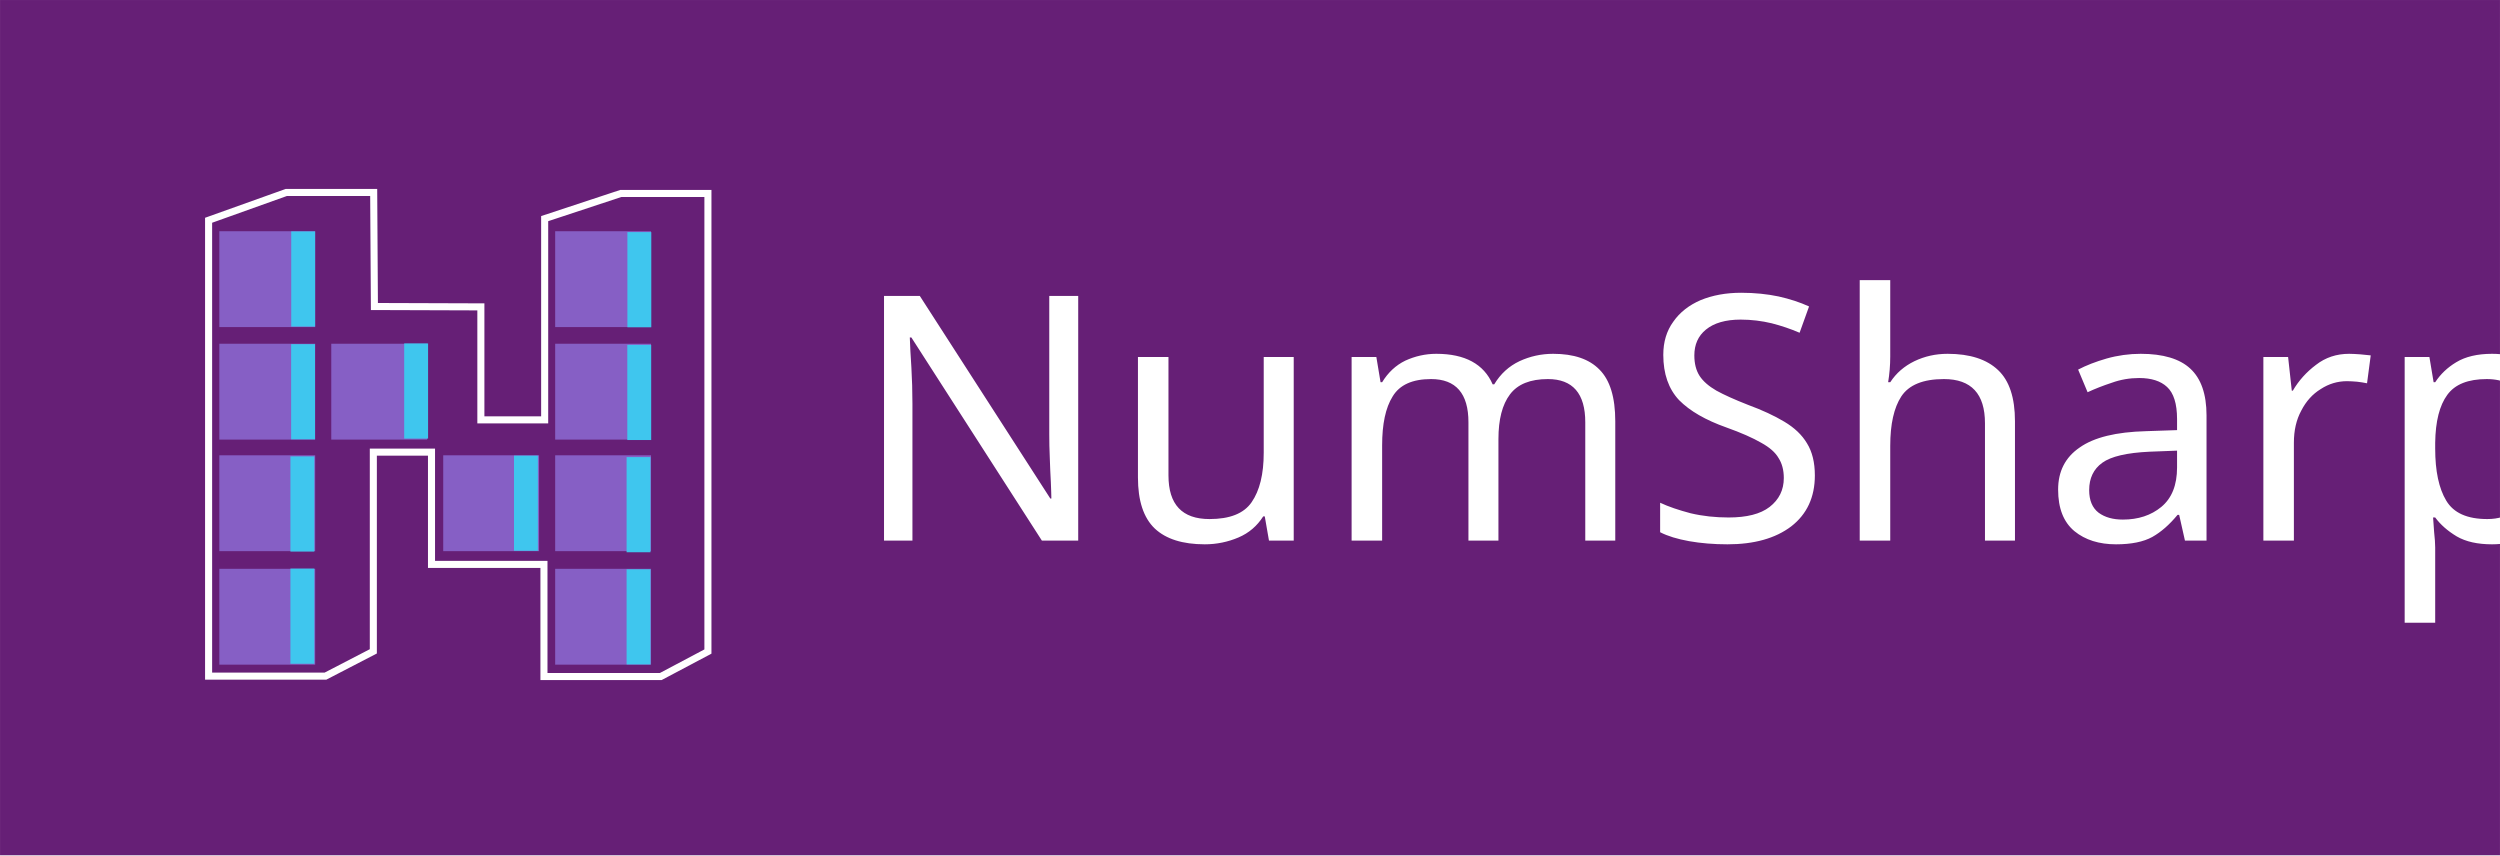
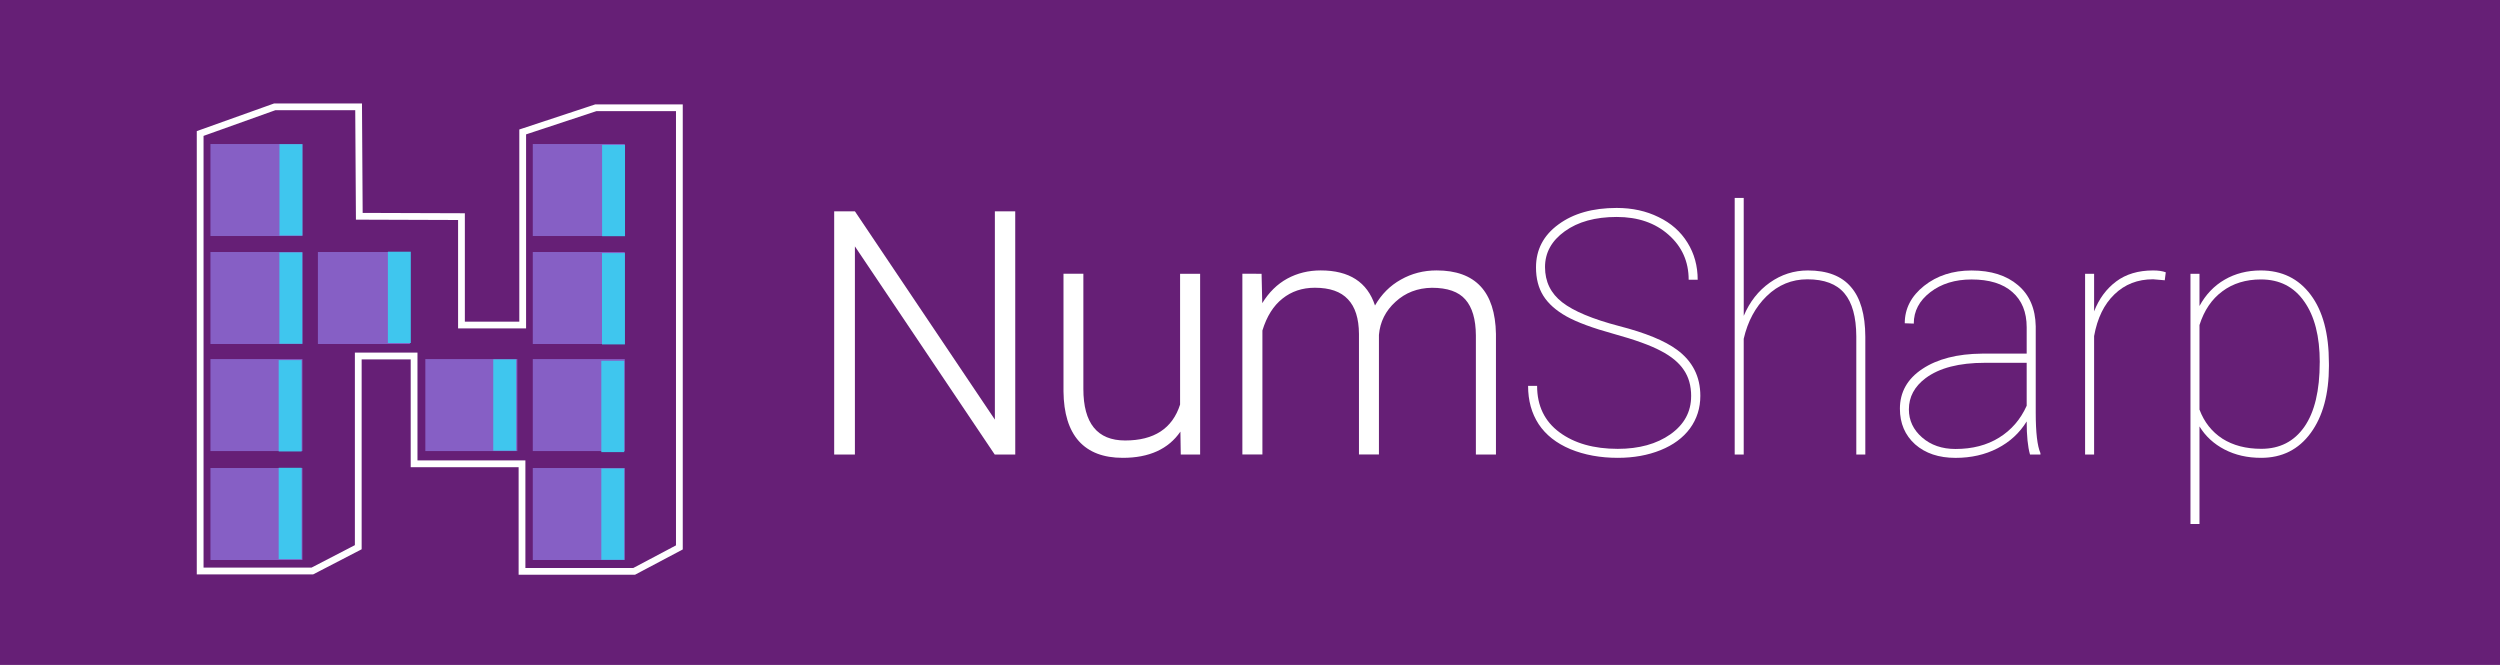
- <svg xmlns="http://www.w3.org/2000/svg" width="280.532" height="95.964" viewBox="0 0 74.224 25.391" version="1.1" id="svg8">
+ <svg xmlns="http://www.w3.org/2000/svg" width="292.317" height="77.75" viewBox="0 0 77.342 20.571" version="1.1" id="svg8">
  <defs id="defs2">
    </defs>
-   <g id="layer1" transform="translate(-1.879031,-355.7375)">
-     <g id="g1368">
-       <rect y="355.738" x="1.879" height="25.391" width="74.224" id="rect1330-0-7" style="opacity:1;vector-effect:none;fill:#661f76;fill-opacity:1;fill-rule:nonzero;stroke:none;stroke-width:0.163;stroke-linecap:butt;stroke-linejoin:miter;stroke-miterlimit:4;stroke-dasharray:none;stroke-dashoffset:0;stroke-opacity:1" />
-       <text id="text6563-9-6-3" y="371.788" x="27.14" style="font-style:normal;font-weight:normal;font-size:10.165px;line-height:1.25;font-family:sans-serif;letter-spacing:0px;word-spacing:0px;fill:#000000;fill-opacity:1;stroke:none;stroke-width:0.254" xml:space="preserve">
-         <tspan style="font-style:normal;font-variant:normal;font-weight:normal;font-stretch:normal;font-family:Calibri;-inkscape-font-specification:Calibri;fill:#ffffff;stroke-width:0.254" y="371.788" x="27.14" id="tspan6561-9-3-3">NumSharp</tspan>
-       </text>
+   <g id="layer1" transform="translate(-1.879031,-358.0054)">
+     <rect style="opacity:1;vector-effect:none;fill:#661f76;fill-opacity:1;fill-rule:nonzero;stroke:none;stroke-width:0.163;stroke-linecap:butt;stroke-linejoin:miter;stroke-miterlimit:4;stroke-dasharray:none;stroke-dashoffset:0;stroke-opacity:1" id="rect1330-0-7" width="77.342" height="20.571" x="1.879" y="358.005" />
+     <g id="g925" transform="translate(0,-0.1417579)">
      <g id="g1336">
        <g transform="matrix(1.518964,0,0,1.518964,5.99799,-73.05395)" id="g6243-6-1">
          <rect y="284.3" x="-5.1437475e-008" height="12.7" width="12.7" id="rect6041-70-2" style="opacity:1;vector-effect:none;fill:none;fill-opacity:1;fill-rule:nonzero;stroke:none;stroke-width:0.446;stroke-linecap:butt;stroke-linejoin:miter;stroke-miterlimit:4;stroke-dasharray:none;stroke-dashoffset:0;stroke-opacity:1" />
          <g transform="translate(0.1870887,0.1403165)" id="g6208-3-4">
            <path style="opacity:1;vector-effect:none;fill:#661f76;fill-opacity:1;fill-rule:nonzero;stroke:#ffffff;stroke-width:0.138;stroke-linecap:butt;stroke-linejoin:miter;stroke-miterlimit:4;stroke-dasharray:none;stroke-dashoffset:0;stroke-opacity:1" d="m 2.696,285.914 -1.518,0.543 v 8.911 h 2.284 l 0.936,-0.485 v -3.894 h 1.137 v 2.195 h 2.198 v 2.191 h 2.284 l 0.921,-0.488 v -8.954 H 9.236 l -1.489,0.492 v 3.933 H 6.5 v -2.208 l -2.081,-0.007 -0.014,-2.229 z" id="rect4571-6-0-9-1-9-1-1-1" />
            <g id="g5024-0-7" transform="matrix(0.8432578,0,0,0.8432578,-14.71372,31.82789)">
              <g transform="translate(-0.0378995,-0.083035)" id="g4992-3-7">
                <path style="opacity:1;vector-effect:none;fill:#865fc5;fill-opacity:1;fill-rule:nonzero;stroke:#661f76;stroke-width:0.04;stroke-linecap:butt;stroke-linejoin:miter;stroke-miterlimit:4;stroke-dasharray:none;stroke-dashoffset:0;stroke-opacity:1" d="m 19.112,310.101 h 2.262 v 2.262 h -2.262 z" id="rect4573-79-7-2-0-5-7-9-5" />
                <path style="opacity:1;vector-effect:none;fill:#865fc5;fill-opacity:1;fill-rule:nonzero;stroke:#661f76;stroke-width:0.04;stroke-linecap:butt;stroke-linejoin:miter;stroke-miterlimit:4;stroke-dasharray:none;stroke-dashoffset:0;stroke-opacity:1" d="m 19.112,307.47 h 2.262 v 2.262 h -2.262 z" id="rect4573-7-4-2-9-9-3-85-98" />
                <path style="opacity:1;vector-effect:none;fill:#865fc5;fill-opacity:1;fill-rule:nonzero;stroke:#661f76;stroke-width:0.04;stroke-linecap:butt;stroke-linejoin:miter;stroke-miterlimit:4;stroke-dasharray:none;stroke-dashoffset:0;stroke-opacity:1" d="m 19.112,304.884 h 2.262 v 2.262 h -2.262 z" id="rect4573-0-7-1-8-7-7-4-5" />
                <path style="opacity:1;vector-effect:none;fill:#865fc5;fill-opacity:1;fill-rule:nonzero;stroke:#661f76;stroke-width:0.04;stroke-linecap:butt;stroke-linejoin:miter;stroke-miterlimit:4;stroke-dasharray:none;stroke-dashoffset:0;stroke-opacity:1" d="m 21.707,304.884 h 2.262 v 2.262 h -2.262 z" id="rect4573-44-3-5-7-4-0-27-4" />
                <path style="opacity:1;vector-effect:none;fill:#865fc5;fill-opacity:1;fill-rule:nonzero;stroke:#661f76;stroke-width:0.04;stroke-linecap:butt;stroke-linejoin:miter;stroke-miterlimit:4;stroke-dasharray:none;stroke-dashoffset:0;stroke-opacity:1" d="m 24.302,307.47 h 2.262 v 2.262 h -2.262 z" id="rect4573-6-5-1-3-9-9-3-1" />
                <path style="opacity:1;vector-effect:none;fill:#865fc5;fill-opacity:1;fill-rule:nonzero;stroke:#661f76;stroke-width:0.04;stroke-linecap:butt;stroke-linejoin:miter;stroke-miterlimit:4;stroke-dasharray:none;stroke-dashoffset:0;stroke-opacity:1" d="m 26.897,310.101 h 2.262 v 2.262 h -2.262 z" id="rect4573-8-0-6-1-6-5-4-03" />
                <path style="opacity:1;vector-effect:none;fill:#865fc5;fill-opacity:1;fill-rule:nonzero;stroke:#661f76;stroke-width:0.04;stroke-linecap:butt;stroke-linejoin:miter;stroke-miterlimit:4;stroke-dasharray:none;stroke-dashoffset:0;stroke-opacity:1" d="m 26.897,307.47 h 2.262 v 2.262 h -2.262 z" id="rect4573-1-2-9-2-6-8-1-6" />
                <path style="opacity:1;vector-effect:none;fill:#865fc5;fill-opacity:1;fill-rule:nonzero;stroke:#661f76;stroke-width:0.04;stroke-linecap:butt;stroke-linejoin:miter;stroke-miterlimit:4;stroke-dasharray:none;stroke-dashoffset:0;stroke-opacity:1" d="m 26.897,304.884 h 2.262 v 2.262 h -2.262 z" id="rect4573-2-7-5-8-4-1-2-5" />
                <path style="opacity:1;vector-effect:none;fill:#865fc5;fill-opacity:1;fill-rule:nonzero;stroke:#661f76;stroke-width:0.04;stroke-linecap:butt;stroke-linejoin:miter;stroke-miterlimit:4;stroke-dasharray:none;stroke-dashoffset:0;stroke-opacity:1" d="m 26.897,302.276 h 2.262 v 2.262 h -2.262 z" id="rect4573-9-0-6-7-3-7-4-7" />
                <path style="opacity:1;vector-effect:none;fill:#865fc5;fill-opacity:1;fill-rule:nonzero;stroke:#661f76;stroke-width:0.04;stroke-linecap:butt;stroke-linejoin:miter;stroke-miterlimit:4;stroke-dasharray:none;stroke-dashoffset:0;stroke-opacity:1" d="m 19.112,302.276 h 2.262 v 2.262 h -2.262 z" id="rect4573-35-8-2-1-3-4-2" />
              </g>
            </g>
          </g>
        </g>
        <rect style="opacity:1;vector-effect:none;fill:#3fc6ee;fill-opacity:1;fill-rule:nonzero;stroke:none;stroke-width:0.132;stroke-linecap:butt;stroke-linejoin:miter;stroke-miterlimit:4;stroke-dasharray:none;stroke-dashoffset:0;stroke-opacity:1" id="rect1213" width="0.709" height="2.825" x="10.525" y="362.608" />
        <rect style="opacity:1;vector-effect:none;fill:#3fc6ee;fill-opacity:1;fill-rule:nonzero;stroke:none;stroke-width:0.132;stroke-linecap:butt;stroke-linejoin:miter;stroke-miterlimit:4;stroke-dasharray:none;stroke-dashoffset:0;stroke-opacity:1" id="rect1213-2" width="0.709" height="2.825" x="10.522" y="365.956" />
        <rect style="opacity:1;vector-effect:none;fill:#3fc6ee;fill-opacity:1;fill-rule:nonzero;stroke:none;stroke-width:0.132;stroke-linecap:butt;stroke-linejoin:miter;stroke-miterlimit:4;stroke-dasharray:none;stroke-dashoffset:0;stroke-opacity:1" id="rect1213-5" width="0.709" height="2.825" x="10.501" y="369.288" />
        <rect style="opacity:1;vector-effect:none;fill:#3fc6ee;fill-opacity:1;fill-rule:nonzero;stroke:none;stroke-width:0.132;stroke-linecap:butt;stroke-linejoin:miter;stroke-miterlimit:4;stroke-dasharray:none;stroke-dashoffset:0;stroke-opacity:1" id="rect1213-8" width="0.709" height="2.825" x="10.501" y="372.619" />
        <rect style="opacity:1;vector-effect:none;fill:#3fc6ee;fill-opacity:1;fill-rule:nonzero;stroke:none;stroke-width:0.132;stroke-linecap:butt;stroke-linejoin:miter;stroke-miterlimit:4;stroke-dasharray:none;stroke-dashoffset:0;stroke-opacity:1" id="rect1213-1" width="0.709" height="2.825" x="13.879" y="365.934" />
        <rect style="opacity:1;vector-effect:none;fill:#3fc6ee;fill-opacity:1;fill-rule:nonzero;stroke:none;stroke-width:0.132;stroke-linecap:butt;stroke-linejoin:miter;stroke-miterlimit:4;stroke-dasharray:none;stroke-dashoffset:0;stroke-opacity:1" id="rect1213-11" width="0.709" height="2.825" x="20.506" y="362.629" />
        <rect style="opacity:1;vector-effect:none;fill:#3fc6ee;fill-opacity:1;fill-rule:nonzero;stroke:none;stroke-width:0.132;stroke-linecap:butt;stroke-linejoin:miter;stroke-miterlimit:4;stroke-dasharray:none;stroke-dashoffset:0;stroke-opacity:1" id="rect1213-2-3" width="0.709" height="2.825" x="20.503" y="365.977" />
        <rect style="opacity:1;vector-effect:none;fill:#3fc6ee;fill-opacity:1;fill-rule:nonzero;stroke:none;stroke-width:0.132;stroke-linecap:butt;stroke-linejoin:miter;stroke-miterlimit:4;stroke-dasharray:none;stroke-dashoffset:0;stroke-opacity:1" id="rect1213-5-7" width="0.709" height="2.825" x="20.482" y="369.309" />
        <rect style="opacity:1;vector-effect:none;fill:#3fc6ee;fill-opacity:1;fill-rule:nonzero;stroke:none;stroke-width:0.132;stroke-linecap:butt;stroke-linejoin:miter;stroke-miterlimit:4;stroke-dasharray:none;stroke-dashoffset:0;stroke-opacity:1" id="rect1213-8-2" width="0.709" height="2.825" x="20.482" y="372.64" />
        <rect style="opacity:1;vector-effect:none;fill:#3fc6ee;fill-opacity:1;fill-rule:nonzero;stroke:none;stroke-width:0.132;stroke-linecap:butt;stroke-linejoin:miter;stroke-miterlimit:4;stroke-dasharray:none;stroke-dashoffset:0;stroke-opacity:1" id="rect1213-1-4" width="0.709" height="2.825" x="17.139" y="369.265" />
      </g>
+       <g id="text847" style="font-style:normal;font-variant:normal;font-weight:normal;font-stretch:normal;font-size:10.583px;line-height:1.25;font-family:'Roboto Light';-inkscape-font-specification:'Roboto Light, ';letter-spacing:-0.265px;word-spacing:0px;fill:#ffffff;fill-opacity:1;stroke:none;stroke-width:0.265" aria-label="NumSharp">
+         <path id="path883" style="letter-spacing:-0.265px;fill:#ffffff;stroke-width:0.265" d="m 33.288,372.208 h -0.636 l -4.325,-6.439 v 6.439 h -0.641 v -7.524 h 0.641 l 4.33,6.444 v -6.444 h 0.63 z" />
+         <path id="path885" style="letter-spacing:-0.265px;fill:#ffffff;stroke-width:0.265" d="m 38.397,371.5 q -0.558,0.811 -1.783,0.811 -0.894,0 -1.359,-0.517 -0.465,-0.522 -0.475,-1.54 v -3.638 h 0.615 v 3.561 q 0,1.597 1.292,1.597 1.344,0 1.7,-1.111 v -4.046 h 0.62 v 5.591 h -0.599 z" />
+         <path id="path887" style="letter-spacing:-0.265px;fill:#ffffff;stroke-width:0.265" d="m 40.908,366.617 0.021,0.909 q 0.31,-0.506 0.775,-0.76 0.465,-0.253 1.034,-0.253 1.323,0 1.679,1.085 0.3,-0.522 0.801,-0.801 0.501,-0.284 1.106,-0.284 1.798,0 1.835,1.964 v 3.731 H 47.538 v -3.685 q -0.005,-0.749 -0.326,-1.111 -0.315,-0.362 -1.034,-0.362 -0.667,0.01 -1.127,0.434 -0.46,0.419 -0.512,1.023 v 3.7 H 43.921 v -3.731 q -0.005,-0.718 -0.341,-1.07 -0.331,-0.357 -1.023,-0.357 -0.584,0 -1.003,0.336 -0.419,0.331 -0.62,0.987 v 3.834 h -0.62 v -5.591 z" />
+         <path id="path889" style="font-style:normal;font-variant:normal;font-weight:normal;font-stretch:normal;font-family:'Roboto Thin';-inkscape-font-specification:'Roboto Thin, ';letter-spacing:-0.265px;fill:#ffffff" d="m 54.198,370.404 q 0,-0.481 -0.227,-0.811 -0.222,-0.336 -0.708,-0.589 -0.481,-0.258 -1.457,-0.527 -0.977,-0.269 -1.468,-0.543 -0.486,-0.274 -0.713,-0.636 -0.227,-0.362 -0.227,-0.878 0,-0.822 0.692,-1.328 0.692,-0.512 1.804,-0.512 0.723,0 1.297,0.284 0.579,0.279 0.894,0.791 0.315,0.506 0.315,1.147 h -0.279 q 0,-0.842 -0.62,-1.39 -0.62,-0.553 -1.607,-0.553 -0.992,0 -1.607,0.444 -0.61,0.439 -0.61,1.106 0,0.677 0.532,1.09 0.532,0.413 1.757,0.734 1.225,0.315 1.793,0.734 0.723,0.532 0.723,1.426 0,0.568 -0.32,1.008 -0.32,0.434 -0.91,0.672 -0.589,0.238 -1.323,0.238 -0.816,0 -1.468,-0.269 -0.651,-0.274 -0.982,-0.775 -0.326,-0.501 -0.326,-1.183 h 0.279 q 0,0.925 0.692,1.437 0.692,0.512 1.804,0.512 0.987,0 1.628,-0.45 0.641,-0.455 0.641,-1.178 z" />
+         <path id="path891" style="font-style:normal;font-variant:normal;font-weight:normal;font-stretch:normal;font-family:'Roboto Thin';-inkscape-font-specification:'Roboto Thin, ';letter-spacing:-0.265px;fill:#ffffff" d="m 55.825,367.919 q 0.274,-0.651 0.806,-1.028 0.532,-0.377 1.178,-0.377 0.899,0 1.333,0.512 0.439,0.506 0.444,1.535 v 3.648 h -0.279 v -3.659 q -0.005,-0.899 -0.367,-1.328 -0.362,-0.434 -1.147,-0.434 -0.723,0 -1.256,0.517 -0.527,0.512 -0.713,1.323 v 3.581 h -0.279 v -7.938 h 0.279 z" />
+         <path id="path893" style="font-style:normal;font-variant:normal;font-weight:normal;font-stretch:normal;font-family:'Roboto Thin';-inkscape-font-specification:'Roboto Thin, ';letter-spacing:-0.265px;fill:#ffffff" d="m 64.681,372.208 q -0.103,-0.357 -0.103,-1.023 -0.331,0.537 -0.904,0.832 -0.574,0.295 -1.297,0.295 -0.775,0 -1.251,-0.419 -0.47,-0.424 -0.47,-1.101 0,-0.77 0.692,-1.23 0.698,-0.465 1.85,-0.475 h 1.38 v -0.816 q 0,-0.703 -0.444,-1.09 -0.439,-0.388 -1.261,-0.388 -0.765,0 -1.276,0.393 -0.512,0.393 -0.512,0.972 l -0.279,-0.01 q 0,-0.682 0.599,-1.158 0.599,-0.475 1.468,-0.475 0.904,0 1.437,0.455 0.532,0.45 0.548,1.271 v 2.672 q 0,0.92 0.145,1.251 v 0.046 z m -2.305,-0.171 q 0.785,0 1.349,-0.351 0.568,-0.351 0.853,-0.987 v -1.328 h -1.292 q -1.199,0 -1.835,0.475 -0.517,0.388 -0.517,0.966 0,0.512 0.408,0.868 0.408,0.357 1.034,0.357 z" />
+         <path id="path895" style="font-style:normal;font-variant:normal;font-weight:normal;font-stretch:normal;font-family:'Roboto Thin';-inkscape-font-specification:'Roboto Thin, ';letter-spacing:-0.265px;fill:#ffffff" d="m 68.85,366.818 -0.362,-0.031 q -0.713,0 -1.194,0.465 -0.481,0.46 -0.63,1.292 v 3.664 h -0.279 v -5.591 h 0.279 v 1.163 q 0.227,-0.584 0.682,-0.925 0.455,-0.341 1.142,-0.341 0.243,0 0.393,0.057 z" />
+         <path id="path897" style="font-style:normal;font-variant:normal;font-weight:normal;font-stretch:normal;font-family:'Roboto Thin';-inkscape-font-specification:'Roboto Thin, ';letter-spacing:-0.265px;fill:#ffffff" d="m 73.929,369.464 q 0,1.307 -0.563,2.077 -0.563,0.77 -1.535,0.77 -0.636,0 -1.132,-0.258 -0.496,-0.258 -0.775,-0.713 v 3.018 h -0.279 v -7.741 h 0.279 v 0.997 q 0.289,-0.532 0.78,-0.816 0.491,-0.284 1.116,-0.284 0.982,0 1.545,0.754 0.563,0.749 0.563,2.108 z m -0.284,-0.109 q 0,-1.204 -0.481,-1.881 -0.475,-0.682 -1.338,-0.682 -0.703,0 -1.194,0.367 -0.491,0.362 -0.708,1.044 v 2.615 q 0.217,0.579 0.708,0.899 0.496,0.315 1.204,0.315 0.858,0 1.333,-0.682 0.475,-0.682 0.475,-1.995 z" />
+       </g>
    </g>
  </g>
</svg>
